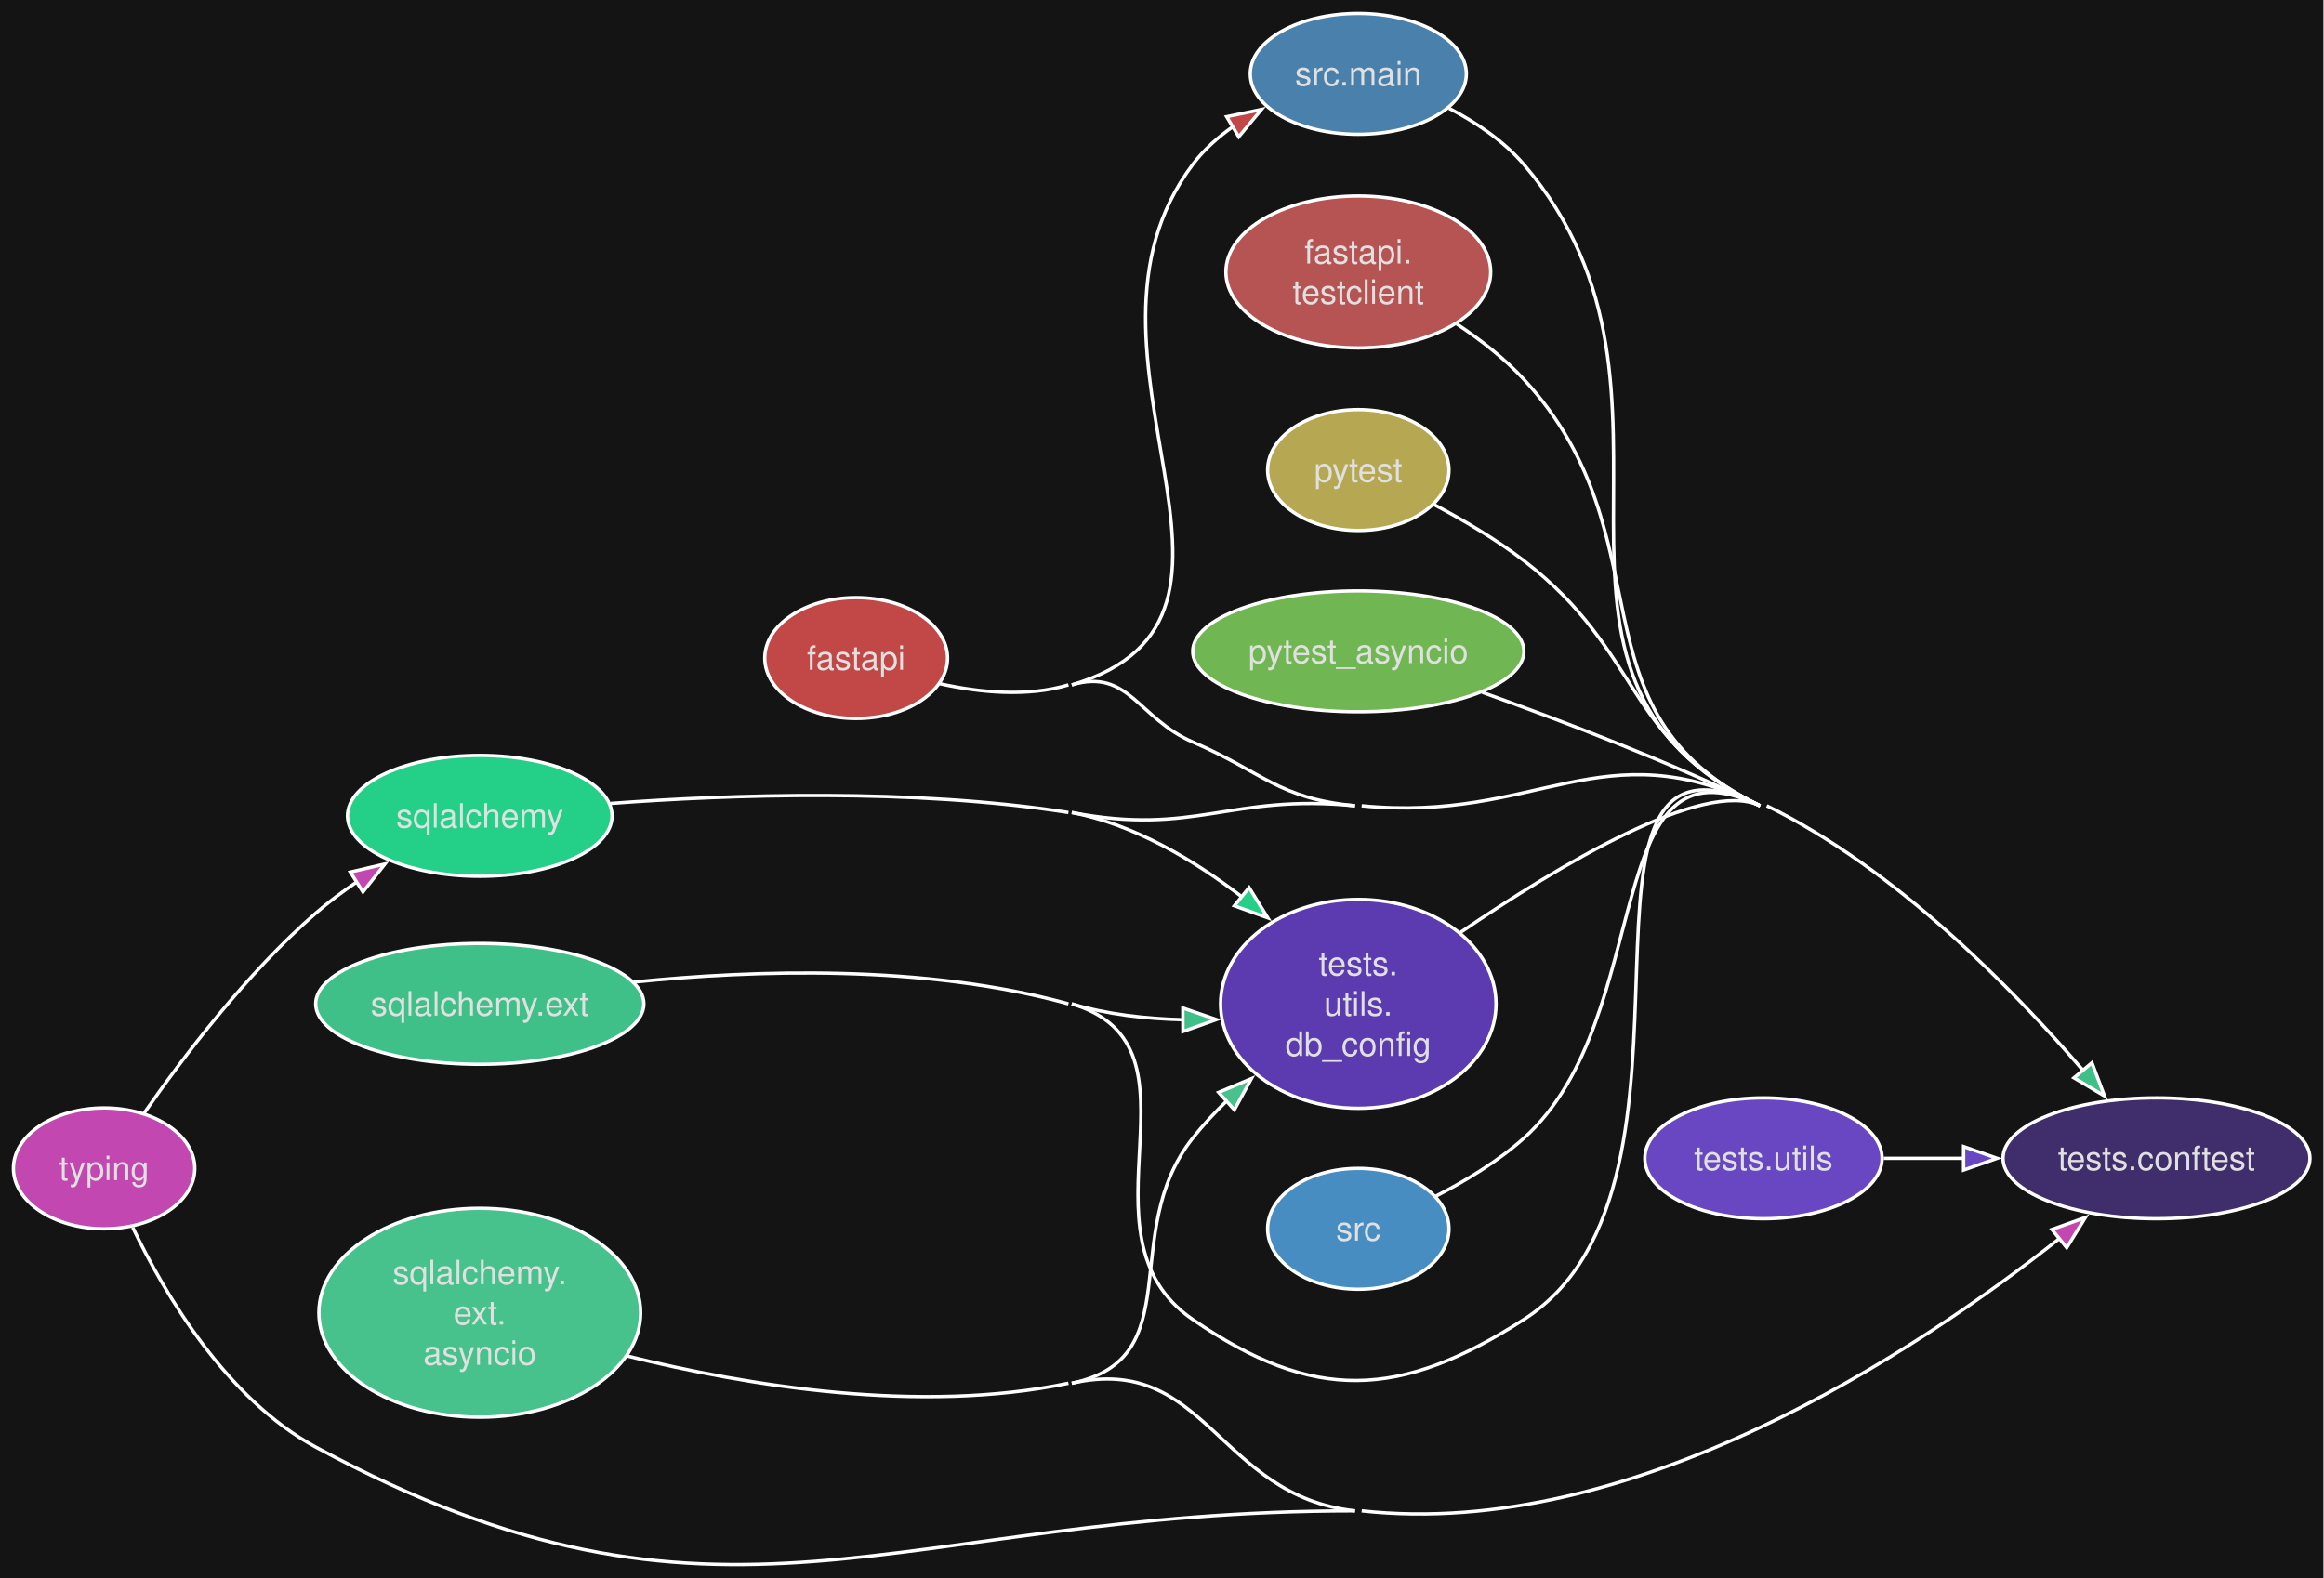
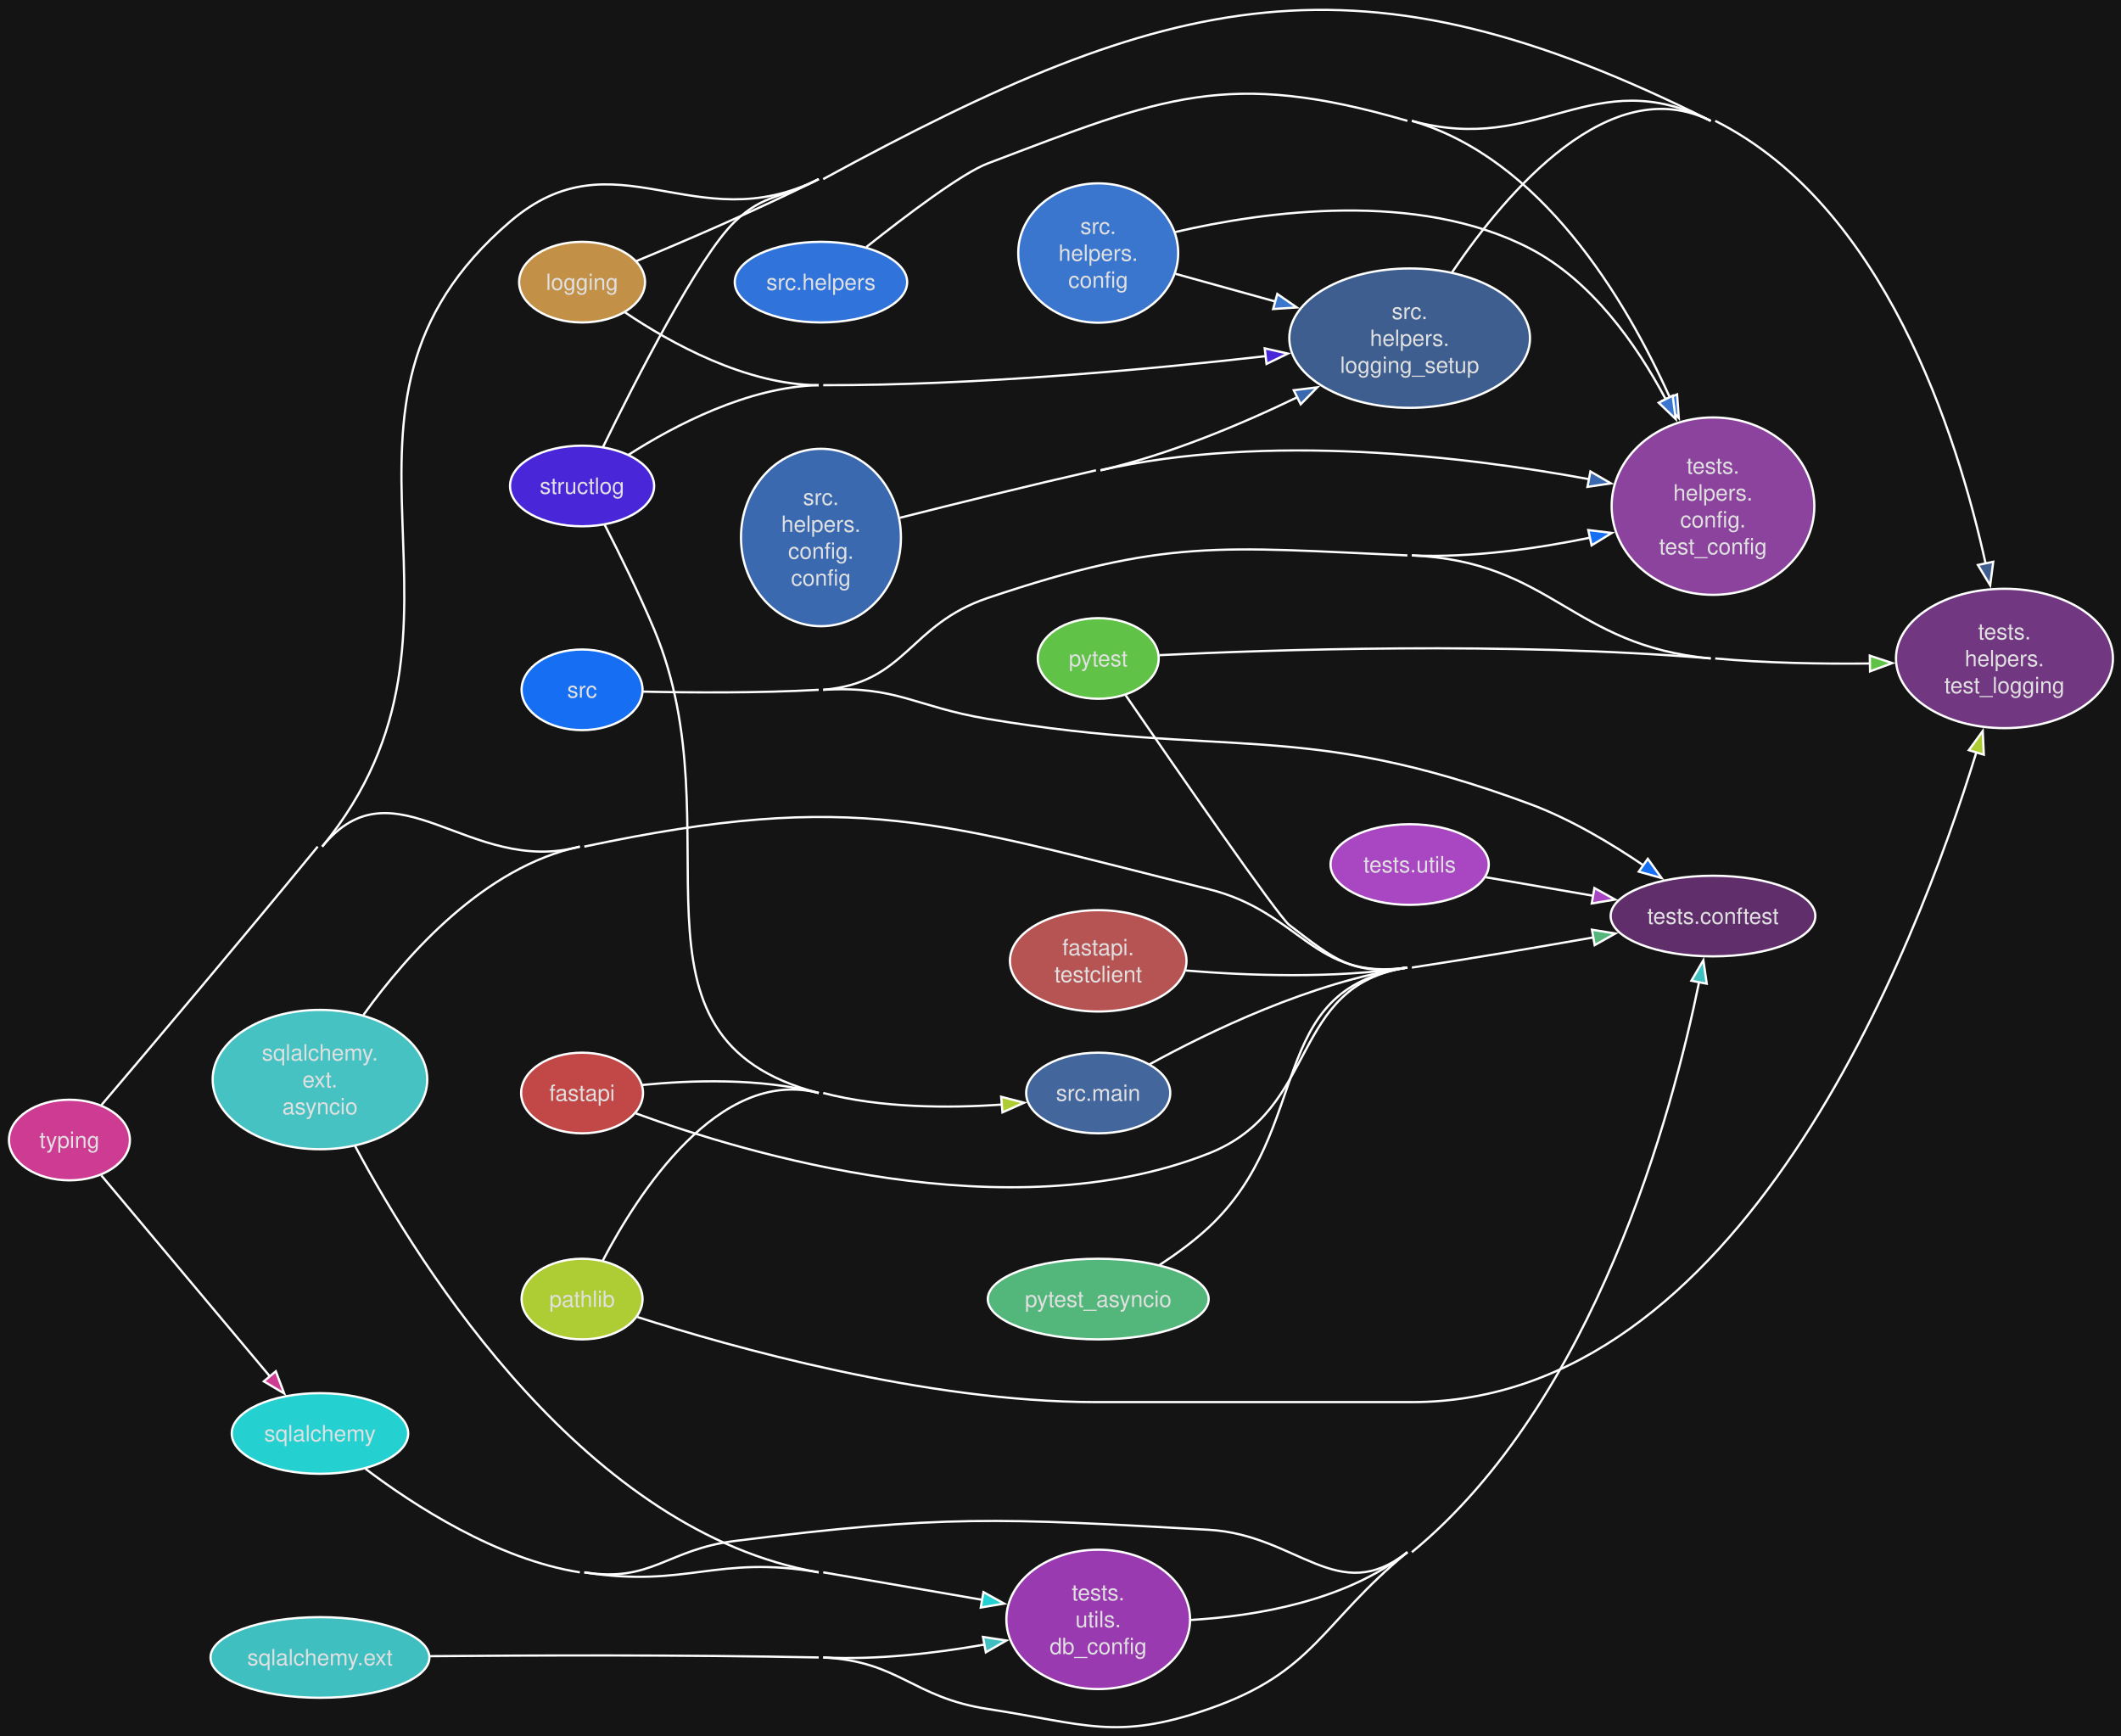
- <svg xmlns="http://www.w3.org/2000/svg" style="background-color:#141414" width="692pt" height="470pt" viewBox="0.00 0.00 692.00 470.00">
-   <g id="graph0" class="graph" transform="scale(1 1) rotate(0) translate(4 466.27)">
+ <svg xmlns="http://www.w3.org/2000/svg" style="background-color:#141414" width="947pt" height="775pt" viewBox="0.00 0.00 947.00 775.00">
+   <g id="graph0" class="graph" transform="scale(1 1) rotate(0) translate(4 771.31)">
    <style>.edge&gt;path:hover{stroke-width:8}</style>
-     <polygon fill="#141414" stroke="none" points="-4,4 -4,-466.27 687.82,-466.27 687.82,4 -4,4" />
+     <polygon fill="#141414" stroke="none" points="-4,4 -4,-771.31 943.41,-771.31 943.41,4 -4,4" />
    <g id="node1" class="node">
      <style>.edge&gt;path:hover{stroke-width:8}</style>
-       <ellipse fill="#c24747" stroke="#ffffff" cx="250.93" cy="-270.27" rx="27.21" ry="18" />
-       <text xml:space="preserve" text-anchor="middle" x="250.93" y="-266.77" font-family="Helvetica,sans-Serif" font-size="10.00" fill="#e0e0e0">fastapi</text>
+       <ellipse fill="#c24747" stroke="#ffffff" cx="255.89" cy="-283.35" rx="27.21" ry="18" />
+       <text xml:space="preserve" text-anchor="middle" x="255.89" y="-279.85" font-family="Helvetica,sans-Serif" font-size="10.00" fill="#e0e0e0">fastapi</text>
+     </g>
+     <g id="node15" class="node">
+       <style>.edge&gt;path:hover{stroke-width:8}</style>
+       <ellipse fill="#43679d" stroke="#ffffff" cx="486.34" cy="-283.35" rx="32.17" ry="18" />
+       <text xml:space="preserve" text-anchor="middle" x="486.34" y="-279.85" font-family="Helvetica,sans-Serif" font-size="10.00" fill="#e0e0e0">src.main</text>
+     </g>
+     <g id="edge1" class="edge">
+       <style>.edge&gt;path:hover{stroke-width:8}</style>
+       <path fill="none" stroke="#ffffff" d="M282.73,-286.93C304.19,-289.06 335.35,-290.18 361.55,-283.35" />
+     </g>
+     <g id="node17" class="node">
+       <style>.edge&gt;path:hover{stroke-width:8}</style>
+       <ellipse fill="#5f2e6b" stroke="#ffffff" cx="760.83" cy="-362.35" rx="45.7" ry="18" />
+       <text xml:space="preserve" text-anchor="middle" x="760.83" y="-358.85" font-family="Helvetica,sans-Serif" font-size="10.00" fill="#e0e0e0">tests.conftest</text>
+     </g>
+     <g id="edge2" class="edge">
+       <style>.edge&gt;path:hover{stroke-width:8}</style>
+       <path fill="none" stroke="#ffffff" d="M279.91,-274.25C328.91,-256.31 446.33,-221.09 535.65,-256.35 585.88,-276.18 571,-331.27 624.39,-339.35" />
+     </g>
+     <g id="node2" class="node">
+       <style>.edge&gt;path:hover{stroke-width:8}</style>
+       <ellipse fill="#b65353" stroke="#ffffff" cx="486.34" cy="-342.35" rx="39.42" ry="22.63" />
+       <text xml:space="preserve" text-anchor="middle" x="486.34" y="-344.85" font-family="Helvetica,sans-Serif" font-size="10.00" fill="#e0e0e0">fastapi.</text>
+       <text xml:space="preserve" text-anchor="middle" x="486.34" y="-332.85" font-family="Helvetica,sans-Serif" font-size="10.00" fill="#e0e0e0">testclient</text>
+     </g>
+     <g id="edge3" class="edge">
+       <style>.edge&gt;path:hover{stroke-width:8}</style>
+       <path fill="none" stroke="#ffffff" d="M525.38,-338.04C553.01,-335.75 591.21,-334.33 624.39,-339.35" />
+     </g>
+     <g id="node3" class="node">
+       <style>.edge&gt;path:hover{stroke-width:8}</style>
+       <ellipse fill="#c29147" stroke="#ffffff" cx="255.89" cy="-645.35" rx="28.11" ry="18" />
+       <text xml:space="preserve" text-anchor="middle" x="255.89" y="-641.85" font-family="Helvetica,sans-Serif" font-size="10.00" fill="#e0e0e0">logging</text>
+     </g>
+     <g id="node14" class="node">
+       <style>.edge&gt;path:hover{stroke-width:8}</style>
+       <ellipse fill="#3d5e8f" stroke="#ffffff" cx="625.39" cy="-620.35" rx="53.74" ry="31.11" />
+       <text xml:space="preserve" text-anchor="middle" x="625.39" y="-628.85" font-family="Helvetica,sans-Serif" font-size="10.00" fill="#e0e0e0">src.</text>
+       <text xml:space="preserve" text-anchor="middle" x="625.39" y="-616.85" font-family="Helvetica,sans-Serif" font-size="10.00" fill="#e0e0e0">helpers.</text>
+       <text xml:space="preserve" text-anchor="middle" x="625.39" y="-604.85" font-family="Helvetica,sans-Serif" font-size="10.00" fill="#e0e0e0">logging_setup</text>
+     </g>
+     <g id="edge4" class="edge">
+       <style>.edge&gt;path:hover{stroke-width:8}</style>
+       <path fill="none" stroke="#ffffff" d="M275.11,-631.83C295.2,-618.29 329,-599.43 361.55,-599.35" />
+     </g>
+     <g id="node19" class="node">
+       <style>.edge&gt;path:hover{stroke-width:8}</style>
+       <ellipse fill="#723781" stroke="#ffffff" cx="890.97" cy="-477.35" rx="48.44" ry="31.11" />
+       <text xml:space="preserve" text-anchor="middle" x="890.97" y="-485.85" font-family="Helvetica,sans-Serif" font-size="10.00" fill="#e0e0e0">tests.</text>
+       <text xml:space="preserve" text-anchor="middle" x="890.97" y="-473.85" font-family="Helvetica,sans-Serif" font-size="10.00" fill="#e0e0e0">helpers.</text>
+       <text xml:space="preserve" text-anchor="middle" x="890.97" y="-461.85" font-family="Helvetica,sans-Serif" font-size="10.00" fill="#e0e0e0">test_logging</text>
+     </g>
+     <g id="edge5" class="edge">
+       <style>.edge&gt;path:hover{stroke-width:8}</style>
+       <path fill="none" stroke="#ffffff" d="M280.07,-654.73C301.49,-663.59 334.06,-677.54 361.55,-691.35" />
+     </g>
+     <g id="node4" class="node">
+       <style>.edge&gt;path:hover{stroke-width:8}</style>
+       <ellipse fill="#aecc33" stroke="#ffffff" cx="255.89" cy="-191.35" rx="27" ry="18" />
+       <text xml:space="preserve" text-anchor="middle" x="255.89" y="-187.85" font-family="Helvetica,sans-Serif" font-size="10.00" fill="#e0e0e0">pathlib</text>
+     </g>
+     <g id="edge6" class="edge">
+       <style>.edge&gt;path:hover{stroke-width:8}</style>
+       <path fill="none" stroke="#ffffff" d="M265.06,-208.39C280.58,-238.06 316.83,-295.01 361.55,-283.35" />
+       <path fill="none" stroke="#ffffff" d="M363.55,-283.35C389.45,-276.6 419.52,-276.53 443.31,-278.18" />
+       <polygon fill="#aecc33" stroke="#ffffff" points="443,-281.67 453.26,-279.01 443.59,-274.69 443,-281.67" />
+     </g>
+     <g id="edge7" class="edge">
+       <style>.edge&gt;path:hover{stroke-width:8}</style>
+       <path fill="none" stroke="#ffffff" d="M280.58,-183.34C321.73,-170.16 409.28,-145.35 485.34,-145.35 485.34,-145.35 485.34,-145.35 626.39,-145.35 773.01,-145.35 851.06,-346.43 878.47,-435.61" />
+       <polygon fill="#aecc33" stroke="#ffffff" points="875.05,-436.4 881.27,-444.97 881.75,-434.39 875.05,-436.4" />
+     </g>
+     <g id="node5" class="node">
+       <style>.edge&gt;path:hover{stroke-width:8}</style>
+       <ellipse fill="#60c247" stroke="#ffffff" cx="486.34" cy="-477.35" rx="27" ry="18" />
+       <text xml:space="preserve" text-anchor="middle" x="486.34" y="-473.85" font-family="Helvetica,sans-Serif" font-size="10.00" fill="#e0e0e0">pytest</text>
+     </g>
+     <g id="edge8" class="edge">
+       <style>.edge&gt;path:hover{stroke-width:8}</style>
+       <path fill="none" stroke="#ffffff" d="M498.58,-460.94C520.39,-429.18 566.74,-362.09 571.65,-358.35 591.48,-343.27 599.76,-335.63 624.39,-339.35" />
+     </g>
+     <g id="edge9" class="edge">
+       <style>.edge&gt;path:hover{stroke-width:8}</style>
+       <path fill="none" stroke="#ffffff" d="M513.71,-478.82C562.43,-481.21 669.8,-484.95 759.83,-477.35" />
+       <path fill="none" stroke="#ffffff" d="M761.83,-477.35C784.37,-475.29 809.22,-474.86 831,-475.1" />
+       <polygon fill="#60c247" stroke="#ffffff" points="830.84,-478.6 840.9,-475.27 830.96,-471.6 830.84,-478.6" />
+     </g>
+     <g id="node6" class="node">
+       <style>.edge&gt;path:hover{stroke-width:8}</style>
+       <ellipse fill="#53b67b" stroke="#ffffff" cx="486.34" cy="-191.35" rx="49.31" ry="18" />
+       <text xml:space="preserve" text-anchor="middle" x="486.34" y="-187.85" font-family="Helvetica,sans-Serif" font-size="10.00" fill="#e0e0e0">pytest_asyncio</text>
+     </g>
+     <g id="edge10" class="edge">
+       <style>.edge&gt;path:hover{stroke-width:8}</style>
+       <path fill="none" stroke="#ffffff" d="M626.39,-339.35C653.18,-343.41 682.89,-348.48 707.47,-352.82" />
+       <polygon fill="#53b67b" stroke="#ffffff" points="706.78,-356.25 717.24,-354.56 708,-349.36 706.78,-356.25" />
+       <path fill="none" stroke="#ffffff" d="M513.59,-206.47C521.1,-211.38 529.03,-217.17 535.65,-223.35 583.08,-267.67 560.21,-329.64 624.39,-339.35" />
+     </g>
+     <g id="node7" class="node">
+       <style>.edge&gt;path:hover{stroke-width:8}</style>
+       <ellipse fill="#24d0d0" stroke="#ffffff" cx="138.86" cy="-131.35" rx="39.39" ry="18" />
+       <text xml:space="preserve" text-anchor="middle" x="138.86" y="-127.85" font-family="Helvetica,sans-Serif" font-size="10.00" fill="#e0e0e0">sqlalchemy</text>
+     </g>
+     <g id="edge11" class="edge">
+       <style>.edge&gt;path:hover{stroke-width:8}</style>
+       <path fill="none" stroke="#ffffff" d="M256.89,-69.35C287.02,-64.63 293.8,-79.56 324.06,-83.35 417.39,-95.07 441.73,-93.63 535.65,-88.35 575.28,-86.13 593.26,-53.73 624.39,-78.35" />
+     </g>
+     <g id="node21" class="node">
+       <style>.edge&gt;path:hover{stroke-width:8}</style>
+       <ellipse fill="#993ab0" stroke="#ffffff" cx="486.34" cy="-48.35" rx="41.01" ry="31.11" />
+       <text xml:space="preserve" text-anchor="middle" x="486.34" y="-56.85" font-family="Helvetica,sans-Serif" font-size="10.00" fill="#e0e0e0">tests.</text>
+       <text xml:space="preserve" text-anchor="middle" x="486.34" y="-44.85" font-family="Helvetica,sans-Serif" font-size="10.00" fill="#e0e0e0">utils.</text>
+       <text xml:space="preserve" text-anchor="middle" x="486.34" y="-32.85" font-family="Helvetica,sans-Serif" font-size="10.00" fill="#e0e0e0">db_config</text>
+     </g>
+     <g id="edge12" class="edge">
+       <style>.edge&gt;path:hover{stroke-width:8}</style>
+       <path fill="none" stroke="#ffffff" d="M256.89,-69.35C302.84,-62.15 315.72,-77.32 361.55,-69.35" />
+       <path fill="none" stroke="#ffffff" d="M159.11,-115.62C180.81,-99.23 217.91,-75.15 254.89,-69.35" />
+       <path fill="none" stroke="#ffffff" d="M363.55,-69.35C386.95,-65.29 412.89,-60.81 434.79,-57.04" />
+       <polygon fill="#24d0d0" stroke="#ffffff" points="435.09,-60.54 444.35,-55.39 433.9,-53.64 435.09,-60.54" />
+     </g>
+     <g id="node8" class="node">
+       <style>.edge&gt;path:hover{stroke-width:8}</style>
+       <ellipse fill="#40bfc0" stroke="#ffffff" cx="138.86" cy="-31.35" rx="48.86" ry="18" />
+       <text xml:space="preserve" text-anchor="middle" x="138.86" y="-27.85" font-family="Helvetica,sans-Serif" font-size="10.00" fill="#e0e0e0">sqlalchemy.ext</text>
+     </g>
+     <g id="edge13" class="edge">
+       <style>.edge&gt;path:hover{stroke-width:8}</style>
+       <path fill="none" stroke="#ffffff" d="M626.39,-78.35C708.28,-145.73 742.79,-274.84 754.62,-332.85" />
+       <polygon fill="#40bfc0" stroke="#ffffff" points="751.18,-333.47 756.53,-342.62 758.05,-332.13 751.18,-333.47" />
+       <path fill="none" stroke="#ffffff" d="M363.55,-31.35C397.73,-29.63 403.2,-13.53 437.03,-8.35 480.36,-1.73 494.24,6.01 535.65,-8.35 583.11,-24.82 585.6,-46.44 624.39,-78.35" />
+       <path fill="none" stroke="#ffffff" d="M187.87,-31.92C232.77,-32.31 301.71,-32.57 361.55,-31.35" />
+     </g>
+     <g id="edge14" class="edge">
+       <style>.edge&gt;path:hover{stroke-width:8}</style>
+       <path fill="none" stroke="#ffffff" d="M363.55,-31.35C387.42,-30.15 413.72,-33.25 435.74,-37.13" />
+       <polygon fill="#40bfc0" stroke="#ffffff" points="434.88,-40.52 445.35,-38.92 436.16,-33.64 434.88,-40.52" />
    </g>
    <g id="node9" class="node">
      <style>.edge&gt;path:hover{stroke-width:8}</style>
-       <ellipse fill="#4981ac" stroke="#ffffff" cx="400.45" cy="-444.27" rx="32.17" ry="18" />
-       <text xml:space="preserve" text-anchor="middle" x="400.45" y="-440.77" font-family="Helvetica,sans-Serif" font-size="10.00" fill="#e0e0e0">src.main</text>
-     </g>
-     <g id="edge1" class="edge">
-       <style>.edge&gt;path:hover{stroke-width:8}</style>
-       <path fill="none" stroke="#ffffff" d="M315.14,-262.27C382.91,-282.49 308.64,-360.74 351.14,-417.27 354.43,-421.65 358.65,-425.41 363.22,-428.62" />
-       <polygon fill="#c24747" stroke="#ffffff" points="361.25,-431.52 371.62,-433.67 364.85,-425.52 361.25,-431.52" />
+       <ellipse fill="#47c2c2" stroke="#ffffff" cx="138.86" cy="-289.35" rx="47.91" ry="31.11" />
+       <text xml:space="preserve" text-anchor="middle" x="138.86" y="-297.85" font-family="Helvetica,sans-Serif" font-size="10.00" fill="#e0e0e0">sqlalchemy.</text>
+       <text xml:space="preserve" text-anchor="middle" x="138.86" y="-285.85" font-family="Helvetica,sans-Serif" font-size="10.00" fill="#e0e0e0">ext.</text>
+       <text xml:space="preserve" text-anchor="middle" x="138.86" y="-273.85" font-family="Helvetica,sans-Serif" font-size="10.00" fill="#e0e0e0">asyncio</text>
+     </g>
+     <g id="edge15" class="edge">
+       <style>.edge&gt;path:hover{stroke-width:8}</style>
+       <path fill="none" stroke="#ffffff" d="M158.29,-318.23C178.14,-345.78 212.62,-384.39 254.89,-393.35" />
+       <path fill="none" stroke="#ffffff" d="M256.89,-393.35C378.37,-419.13 415.12,-404.25 535.65,-374.35 576.8,-364.15 582.43,-333.29 624.39,-339.35" />
+     </g>
+     <g id="edge16" class="edge">
+       <style>.edge&gt;path:hover{stroke-width:8}</style>
+       <path fill="none" stroke="#ffffff" d="M154.56,-259.63C184.42,-203.82 258.18,-87.33 361.55,-69.35" />
    </g>
    <g id="node10" class="node">
      <style>.edge&gt;path:hover{stroke-width:8}</style>
-       <ellipse fill="#3f2e6b" stroke="#ffffff" cx="638.12" cy="-121.27" rx="45.7" ry="18" />
-       <text xml:space="preserve" text-anchor="middle" x="638.12" y="-117.77" font-family="Helvetica,sans-Serif" font-size="10.00" fill="#e0e0e0">tests.conftest</text>
-     </g>
-     <g id="edge2" class="edge">
-       <style>.edge&gt;path:hover{stroke-width:8}</style>
-       <path fill="none" stroke="#ffffff" d="M315.14,-262.27C332.09,-267.33 334.9,-252.29 351.14,-245.27 372.32,-236.12 376.49,-228.52 399.45,-226.27" />
-       <path fill="none" stroke="#ffffff" d="M275.94,-262.6C287.65,-260.01 301.83,-258.59 314.14,-262.27" />
-     </g>
-     <g id="node2" class="node">
-       <style>.edge&gt;path:hover{stroke-width:8}</style>
-       <ellipse fill="#b65353" stroke="#ffffff" cx="400.45" cy="-385.27" rx="39.42" ry="22.63" />
-       <text xml:space="preserve" text-anchor="middle" x="400.45" y="-387.77" font-family="Helvetica,sans-Serif" font-size="10.00" fill="#e0e0e0">fastapi.</text>
-       <text xml:space="preserve" text-anchor="middle" x="400.45" y="-375.77" font-family="Helvetica,sans-Serif" font-size="10.00" fill="#e0e0e0">testclient</text>
-     </g>
-     <g id="edge3" class="edge">
-       <style>.edge&gt;path:hover{stroke-width:8}</style>
-       <path fill="none" stroke="#ffffff" d="M429.8,-369.75C436.85,-365.06 444.02,-359.48 449.76,-353.27 493.54,-305.87 462.01,-254.38 520.09,-226.27" />
-     </g>
-     <g id="node3" class="node">
-       <style>.edge&gt;path:hover{stroke-width:8}</style>
-       <ellipse fill="#b6a853" stroke="#ffffff" cx="400.45" cy="-326.27" rx="27" ry="18" />
-       <text xml:space="preserve" text-anchor="middle" x="400.45" y="-322.77" font-family="Helvetica,sans-Serif" font-size="10.00" fill="#e0e0e0">pytest</text>
-     </g>
-     <g id="edge4" class="edge">
-       <style>.edge&gt;path:hover{stroke-width:8}</style>
-       <path fill="none" stroke="#ffffff" d="M422.98,-315.98C431.66,-311.4 441.54,-305.6 449.76,-299.27 485.44,-271.76 479.54,-245.9 520.09,-226.27" />
-     </g>
-     <g id="node4" class="node">
-       <style>.edge&gt;path:hover{stroke-width:8}</style>
-       <ellipse fill="#70b653" stroke="#ffffff" cx="400.45" cy="-272.27" rx="49.31" ry="18" />
-       <text xml:space="preserve" text-anchor="middle" x="400.45" y="-268.77" font-family="Helvetica,sans-Serif" font-size="10.00" fill="#e0e0e0">pytest_asyncio</text>
-     </g>
-     <g id="edge5" class="edge">
-       <style>.edge&gt;path:hover{stroke-width:8}</style>
-       <path fill="none" stroke="#ffffff" d="M437.39,-260.05C461.25,-251.52 493.04,-239.36 520.09,-226.27" />
-     </g>
-     <g id="node5" class="node">
-       <style>.edge&gt;path:hover{stroke-width:8}</style>
-       <ellipse fill="#24d087" stroke="#ffffff" cx="138.86" cy="-223.27" rx="39.39" ry="18" />
-       <text xml:space="preserve" text-anchor="middle" x="138.86" y="-219.77" font-family="Helvetica,sans-Serif" font-size="10.00" fill="#e0e0e0">sqlalchemy</text>
-     </g>
-     <g id="edge6" class="edge">
-       <style>.edge&gt;path:hover{stroke-width:8}</style>
-       <path fill="none" stroke="#ffffff" d="M315.14,-224.27C351.94,-217.17 362.15,-229.93 399.45,-226.27" />
-       <path fill="none" stroke="#ffffff" d="M401.45,-226.27C453.92,-221.12 472.74,-249.48 520.09,-226.27" />
+       <ellipse fill="#166ff3" stroke="#ffffff" cx="255.89" cy="-463.35" rx="27" ry="18" />
+       <text xml:space="preserve" text-anchor="middle" x="255.89" y="-459.85" font-family="Helvetica,sans-Serif" font-size="10.00" fill="#e0e0e0">src</text>
+     </g>
+     <g id="edge17" class="edge">
+       <style>.edge&gt;path:hover{stroke-width:8}</style>
+       <path fill="none" stroke="#ffffff" d="M283.15,-462.54C304.33,-462.07 334.88,-461.85 361.55,-463.35" />
+       <path fill="none" stroke="#ffffff" d="M363.55,-463.35C396.66,-465.22 404.32,-455.82 437.03,-450.35 544.46,-432.42 577.01,-450.23 679.13,-412.35 697.13,-405.68 715.46,-394.73 730.09,-384.77" />
+       <polygon fill="#166ff3" stroke="#ffffff" points="731.72,-387.91 737.89,-379.3 727.69,-382.18 731.72,-387.91" />
+     </g>
+     <g id="node18" class="node">
+       <style>.edge&gt;path:hover{stroke-width:8}</style>
+       <ellipse fill="#8b439d" stroke="#ffffff" cx="760.83" cy="-545.35" rx="45.25" ry="39.6" />
+       <text xml:space="preserve" text-anchor="middle" x="760.83" y="-559.85" font-family="Helvetica,sans-Serif" font-size="10.00" fill="#e0e0e0">tests.</text>
+       <text xml:space="preserve" text-anchor="middle" x="760.83" y="-547.85" font-family="Helvetica,sans-Serif" font-size="10.00" fill="#e0e0e0">helpers.</text>
+       <text xml:space="preserve" text-anchor="middle" x="760.83" y="-535.85" font-family="Helvetica,sans-Serif" font-size="10.00" fill="#e0e0e0">config.</text>
+       <text xml:space="preserve" text-anchor="middle" x="760.83" y="-523.85" font-family="Helvetica,sans-Serif" font-size="10.00" fill="#e0e0e0">test_config</text>
+     </g>
+     <g id="edge18" class="edge">
+       <style>.edge&gt;path:hover{stroke-width:8}</style>
+       <path fill="none" stroke="#ffffff" d="M626.39,-523.35C652.82,-522.19 681.83,-526.31 706.03,-531.29" />
+       <polygon fill="#166ff3" stroke="#ffffff" points="705.14,-534.68 715.66,-533.38 706.63,-527.84 705.14,-534.68" />
+     </g>
+     <g id="edge19" class="edge">
+       <style>.edge&gt;path:hover{stroke-width:8}</style>
+       <path fill="none" stroke="#ffffff" d="M626.39,-523.35C689.06,-520.58 697.36,-483.08 759.83,-477.35" />
+       <path fill="none" stroke="#ffffff" d="M363.55,-463.35C400.81,-466.5 401.59,-492.42 437.03,-504.35 516.35,-531.06 540.78,-527.05 624.39,-523.35" />
+     </g>
+     <g id="node11" class="node">
+       <style>.edge&gt;path:hover{stroke-width:8}</style>
+       <ellipse fill="#2f73db" stroke="#ffffff" cx="362.55" cy="-645.35" rx="38.49" ry="18" />
+       <text xml:space="preserve" text-anchor="middle" x="362.55" y="-641.85" font-family="Helvetica,sans-Serif" font-size="10.00" fill="#e0e0e0">src.helpers</text>
+     </g>
+     <g id="edge20" class="edge">
+       <style>.edge&gt;path:hover{stroke-width:8}</style>
+       <path fill="none" stroke="#ffffff" d="M626.39,-717.35C684.01,-700.61 721.49,-638.47 741.64,-593.69" />
+       <polygon fill="#2f73db" stroke="#ffffff" points="744.79,-595.24 745.56,-584.68 738.36,-592.46 744.79,-595.24" />
+       <path fill="none" stroke="#ffffff" d="M382.84,-661.04C400.46,-675.03 425.49,-693.97 437.03,-698.35 515.28,-728.07 544.02,-740.72 624.39,-717.35" />
+     </g>
+     <g id="edge21" class="edge">
+       <style>.edge&gt;path:hover{stroke-width:8}</style>
+       <path fill="none" stroke="#ffffff" d="M626.39,-717.35C683.58,-701.64 706.82,-743.94 759.83,-717.35" />
    </g>
    <g id="node12" class="node">
      <style>.edge&gt;path:hover{stroke-width:8}</style>
-       <ellipse fill="#5c3ab0" stroke="#ffffff" cx="400.45" cy="-167.27" rx="41.01" ry="31.11" />
-       <text xml:space="preserve" text-anchor="middle" x="400.45" y="-175.77" font-family="Helvetica,sans-Serif" font-size="10.00" fill="#e0e0e0">tests.</text>
-       <text xml:space="preserve" text-anchor="middle" x="400.45" y="-163.77" font-family="Helvetica,sans-Serif" font-size="10.00" fill="#e0e0e0">utils.</text>
-       <text xml:space="preserve" text-anchor="middle" x="400.45" y="-151.77" font-family="Helvetica,sans-Serif" font-size="10.00" fill="#e0e0e0">db_config</text>
-     </g>
-     <g id="edge7" class="edge">
-       <style>.edge&gt;path:hover{stroke-width:8}</style>
-       <path fill="none" stroke="#ffffff" d="M177.86,-226.97C213.34,-229.61 267.65,-231.54 314.14,-224.27" />
-       <path fill="none" stroke="#ffffff" d="M315.14,-224.27C333.64,-220.7 351.36,-210.21 365.73,-199.19" />
-       <polygon fill="#24d087" stroke="#ffffff" points="367.94,-201.91 373.5,-192.89 363.53,-196.48 367.94,-201.91" />
-     </g>
-     <g id="node6" class="node">
-       <style>.edge&gt;path:hover{stroke-width:8}</style>
-       <ellipse fill="#40c089" stroke="#ffffff" cx="138.86" cy="-167.27" rx="48.86" ry="18" />
-       <text xml:space="preserve" text-anchor="middle" x="138.86" y="-163.77" font-family="Helvetica,sans-Serif" font-size="10.00" fill="#e0e0e0">sqlalchemy.ext</text>
-     </g>
-     <g id="edge8" class="edge">
-       <style>.edge&gt;path:hover{stroke-width:8}</style>
-       <path fill="none" stroke="#ffffff" d="M315.14,-167.27C357.99,-154.43 314.28,-98.62 351.14,-73.27 387.25,-48.43 412.86,-49.62 449.76,-73.27 512.77,-113.65 452.72,-258.88 520.09,-226.27" />
-       <path fill="none" stroke="#ffffff" d="M184.79,-173.77C220.52,-177.4 271.42,-179.11 314.14,-167.27" />
-       <path fill="none" stroke="#ffffff" d="M522.09,-226.27C560.41,-207.48 595.2,-171.95 616.25,-147.46" />
-       <polygon fill="#40c089" stroke="#ffffff" points="618.9,-149.74 622.65,-139.83 613.54,-145.24 618.9,-149.74" />
-     </g>
-     <g id="edge9" class="edge">
-       <style>.edge&gt;path:hover{stroke-width:8}</style>
-       <path fill="none" stroke="#ffffff" d="M315.14,-167.27C325.65,-164.12 337.23,-162.81 348.36,-162.54" />
-       <polygon fill="#40c089" stroke="#ffffff" points="348.2,-166.04 358.21,-162.59 348.23,-159.04 348.2,-166.04" />
-     </g>
-     <g id="node7" class="node">
-       <style>.edge&gt;path:hover{stroke-width:8}</style>
-       <ellipse fill="#47c28d" stroke="#ffffff" cx="138.86" cy="-75.27" rx="47.91" ry="31.11" />
-       <text xml:space="preserve" text-anchor="middle" x="138.86" y="-83.77" font-family="Helvetica,sans-Serif" font-size="10.00" fill="#e0e0e0">sqlalchemy.</text>
-       <text xml:space="preserve" text-anchor="middle" x="138.86" y="-71.77" font-family="Helvetica,sans-Serif" font-size="10.00" fill="#e0e0e0">ext.</text>
-       <text xml:space="preserve" text-anchor="middle" x="138.86" y="-59.77" font-family="Helvetica,sans-Serif" font-size="10.00" fill="#e0e0e0">asyncio</text>
-     </g>
-     <g id="edge10" class="edge">
-       <style>.edge&gt;path:hover{stroke-width:8}</style>
-       <path fill="none" stroke="#ffffff" d="M182.81,-62.37C218.29,-53.56 269.84,-45.01 314.14,-54.27" />
-       <path fill="none" stroke="#ffffff" d="M315.14,-54.27C355.23,-63.34 358.59,-20.74 399.45,-16.27" />
-     </g>
-     <g id="edge11" class="edge">
-       <style>.edge&gt;path:hover{stroke-width:8}</style>
-       <path fill="none" stroke="#ffffff" d="M315.14,-54.27C350.55,-61.67 328.71,-98.88 351.14,-127.27 354.22,-131.17 357.74,-134.95 361.45,-138.54" />
-       <polygon fill="#47c28d" stroke="#ffffff" points="358.86,-140.91 368.63,-145.01 363.54,-135.71 358.86,-140.91" />
-     </g>
-     <g id="node8" class="node">
-       <style>.edge&gt;path:hover{stroke-width:8}</style>
-       <ellipse fill="#478dc2" stroke="#ffffff" cx="400.45" cy="-100.27" rx="27" ry="18" />
-       <text xml:space="preserve" text-anchor="middle" x="400.45" y="-96.77" font-family="Helvetica,sans-Serif" font-size="10.00" fill="#e0e0e0">src</text>
-     </g>
-     <g id="edge12" class="edge">
-       <style>.edge&gt;path:hover{stroke-width:8}</style>
-       <path fill="none" stroke="#ffffff" d="M423.47,-109.96C432.23,-114.45 442.03,-120.34 449.76,-127.27 489.93,-163.32 471.51,-249.78 520.09,-226.27" />
-     </g>
-     <g id="edge13" class="edge">
-       <style>.edge&gt;path:hover{stroke-width:8}</style>
-       <path fill="none" stroke="#ffffff" d="M427.45,-434.03C435.48,-429.83 443.77,-424.28 449.76,-417.27 508.52,-348.49 438.66,-265.68 520.09,-226.27" />
-     </g>
-     <g id="node11" class="node">
-       <style>.edge&gt;path:hover{stroke-width:8}</style>
-       <ellipse fill="#6a47c2" stroke="#ffffff" cx="521.09" cy="-121.27" rx="35.33" ry="18" />
-       <text xml:space="preserve" text-anchor="middle" x="521.09" y="-117.77" font-family="Helvetica,sans-Serif" font-size="10.00" fill="#e0e0e0">tests.utils</text>
-     </g>
-     <g id="edge14" class="edge">
-       <style>.edge&gt;path:hover{stroke-width:8}</style>
-       <path fill="none" stroke="#ffffff" d="M556.91,-121.27C564.46,-121.27 572.63,-121.27 580.78,-121.27" />
-       <polygon fill="#6a47c2" stroke="#ffffff" points="580.68,-124.77 590.68,-121.27 580.68,-117.77 580.68,-124.77" />
-     </g>
-     <g id="edge15" class="edge">
-       <style>.edge&gt;path:hover{stroke-width:8}</style>
-       <path fill="none" stroke="#ffffff" d="M430.9,-188.57C460.26,-208.6 503.32,-234.39 520.09,-226.27" />
+       <ellipse fill="#3b76ce" stroke="#ffffff" cx="486.34" cy="-658.35" rx="35.71" ry="31.11" />
+       <text xml:space="preserve" text-anchor="middle" x="486.34" y="-666.85" font-family="Helvetica,sans-Serif" font-size="10.00" fill="#e0e0e0">src.</text>
+       <text xml:space="preserve" text-anchor="middle" x="486.34" y="-654.85" font-family="Helvetica,sans-Serif" font-size="10.00" fill="#e0e0e0">helpers.</text>
+       <text xml:space="preserve" text-anchor="middle" x="486.34" y="-642.85" font-family="Helvetica,sans-Serif" font-size="10.00" fill="#e0e0e0">config</text>
+     </g>
+     <g id="edge22" class="edge">
+       <style>.edge&gt;path:hover{stroke-width:8}</style>
+       <path fill="none" stroke="#ffffff" d="M520.87,-649.06C534.32,-645.33 550.24,-640.92 565.5,-636.68" />
+       <polygon fill="#3b76ce" stroke="#ffffff" points="566.3,-640.09 575,-634.05 564.43,-633.35 566.3,-640.09" />
+     </g>
+     <g id="edge23" class="edge">
+       <style>.edge&gt;path:hover{stroke-width:8}</style>
+       <path fill="none" stroke="#ffffff" d="M520.73,-667.72C560.81,-677.02 628.91,-686.47 679.13,-660.35 706.52,-646.11 726.55,-617.85 739.81,-592.9" />
+       <polygon fill="#3b76ce" stroke="#ffffff" points="742.83,-594.68 744.22,-584.18 736.58,-591.52 742.83,-594.68" />
    </g>
    <g id="node13" class="node">
      <style>.edge&gt;path:hover{stroke-width:8}</style>
-       <ellipse fill="#c247b1" stroke="#ffffff" cx="27" cy="-118.27" rx="27" ry="18" />
-       <text xml:space="preserve" text-anchor="middle" x="27" y="-114.77" font-family="Helvetica,sans-Serif" font-size="10.00" fill="#e0e0e0">typing</text>
-     </g>
-     <g id="edge16" class="edge">
-       <style>.edge&gt;path:hover{stroke-width:8}</style>
-       <path fill="none" stroke="#ffffff" d="M38.94,-134.77C50.36,-151.17 69.44,-176.39 90,-194.27 93.81,-197.59 98.06,-200.75 102.39,-203.69" />
-       <polygon fill="#c247b1" stroke="#ffffff" points="100.31,-206.52 110.63,-208.93 104.07,-200.61 100.31,-206.52" />
-     </g>
-     <g id="edge17" class="edge">
-       <style>.edge&gt;path:hover{stroke-width:8}</style>
-       <path fill="none" stroke="#ffffff" d="M401.45,-16.27C482.17,-7.44 566.75,-63.77 609.24,-97.4" />
-       <polygon fill="#c247b1" stroke="#ffffff" points="606.99,-100.08 616.96,-103.65 611.39,-94.64 606.99,-100.08" />
-       <path fill="none" stroke="#ffffff" d="M35.52,-100.68C45.02,-80.89 63.41,-49.63 90,-35.27 211.23,30.22 261.66,-16.26 399.45,-16.27" />
+       <ellipse fill="#3a69b0" stroke="#ffffff" cx="362.55" cy="-531.35" rx="35.71" ry="39.6" />
+       <text xml:space="preserve" text-anchor="middle" x="362.55" y="-545.85" font-family="Helvetica,sans-Serif" font-size="10.00" fill="#e0e0e0">src.</text>
+       <text xml:space="preserve" text-anchor="middle" x="362.55" y="-533.85" font-family="Helvetica,sans-Serif" font-size="10.00" fill="#e0e0e0">helpers.</text>
+       <text xml:space="preserve" text-anchor="middle" x="362.55" y="-521.85" font-family="Helvetica,sans-Serif" font-size="10.00" fill="#e0e0e0">config.</text>
+       <text xml:space="preserve" text-anchor="middle" x="362.55" y="-509.85" font-family="Helvetica,sans-Serif" font-size="10.00" fill="#e0e0e0">config</text>
+     </g>
+     <g id="edge24" class="edge">
+       <style>.edge&gt;path:hover{stroke-width:8}</style>
+       <path fill="none" stroke="#ffffff" d="M487.34,-561.35C517.76,-568.27 549.88,-581.73 575.38,-594.05" />
+       <polygon fill="#3a69b0" stroke="#ffffff" points="573.64,-597.1 584.16,-598.39 576.74,-590.82 573.64,-597.1" />
+     </g>
+     <g id="edge25" class="edge">
+       <style>.edge&gt;path:hover{stroke-width:8}</style>
+       <path fill="none" stroke="#ffffff" d="M397.85,-540.16C422.21,-546.32 455.72,-554.62 485.34,-561.35" />
+       <path fill="none" stroke="#ffffff" d="M487.34,-561.35C561.7,-578.25 650.24,-567.58 705.76,-557.33" />
+       <polygon fill="#3a69b0" stroke="#ffffff" points="706.1,-560.83 715.26,-555.51 704.78,-553.95 706.1,-560.83" />
+     </g>
+     <g id="edge26" class="edge">
+       <style>.edge&gt;path:hover{stroke-width:8}</style>
+       <path fill="none" stroke="#ffffff" d="M644.35,-649.78C668.86,-685.94 714.9,-739.89 759.83,-717.35" />
+       <path fill="none" stroke="#ffffff" d="M761.83,-717.35C837.24,-679.54 869.8,-577.68 882.59,-519.54" />
+       <polygon fill="#3d5e8f" stroke="#ffffff" points="885.96,-520.51 884.59,-510.01 879.11,-519.08 885.96,-520.51" />
+     </g>
+     <g id="edge27" class="edge">
+       <style>.edge&gt;path:hover{stroke-width:8}</style>
+       <path fill="none" stroke="#ffffff" d="M509.19,-296.11C535.47,-310.53 581.44,-332.85 624.39,-339.35" />
+     </g>
+     <g id="node16" class="node">
+       <style>.edge&gt;path:hover{stroke-width:8}</style>
+       <ellipse fill="#4a26d9" stroke="#ffffff" cx="255.89" cy="-554.35" rx="32.17" ry="18" />
+       <text xml:space="preserve" text-anchor="middle" x="255.89" y="-550.85" font-family="Helvetica,sans-Serif" font-size="10.00" fill="#e0e0e0">structlog</text>
+     </g>
+     <g id="edge28" class="edge">
+       <style>.edge&gt;path:hover{stroke-width:8}</style>
+       <path fill="none" stroke="#ffffff" d="M363.55,-599.35C431.27,-599.2 508.56,-606.34 561.32,-612.34" />
+       <polygon fill="#4a26d9" stroke="#ffffff" points="560.68,-615.79 571.02,-613.46 561.49,-608.84 560.68,-615.79" />
+       <path fill="none" stroke="#ffffff" d="M276.66,-568.29C296.94,-581.25 329.91,-598.65 361.55,-599.35" />
+     </g>
+     <g id="edge29" class="edge">
+       <style>.edge&gt;path:hover{stroke-width:8}</style>
+       <path fill="none" stroke="#ffffff" d="M266.03,-536.94C272.55,-524.21 281.32,-506.42 288.06,-490.35 325.82,-400.33 267.08,-307.98 361.55,-283.35" />
+     </g>
+     <g id="edge30" class="edge">
+       <style>.edge&gt;path:hover{stroke-width:8}</style>
+       <path fill="none" stroke="#ffffff" d="M265.19,-571.67C279.31,-600.6 308.02,-657.07 324.06,-672.35 337.58,-685.24 345.14,-682.43 361.55,-691.35" />
+       <path fill="none" stroke="#ffffff" d="M363.55,-691.35C518.59,-775.72 602.06,-796.48 759.83,-717.35" />
+     </g>
+     <g id="node20" class="node">
+       <style>.edge&gt;path:hover{stroke-width:8}</style>
+       <ellipse fill="#a947c2" stroke="#ffffff" cx="625.39" cy="-385.35" rx="35.33" ry="18" />
+       <text xml:space="preserve" text-anchor="middle" x="625.39" y="-381.85" font-family="Helvetica,sans-Serif" font-size="10.00" fill="#e0e0e0">tests.utils</text>
+     </g>
+     <g id="edge31" class="edge">
+       <style>.edge&gt;path:hover{stroke-width:8}</style>
+       <path fill="none" stroke="#ffffff" d="M659.38,-379.67C673.93,-377.16 691.38,-374.15 707.62,-371.35" />
+       <polygon fill="#a947c2" stroke="#ffffff" points="707.88,-374.86 717.14,-369.71 706.69,-367.96 707.88,-374.86" />
+     </g>
+     <g id="edge32" class="edge">
+       <style>.edge&gt;path:hover{stroke-width:8}</style>
+       <path fill="none" stroke="#ffffff" d="M527.6,-48.08C557.23,-49.87 596.98,-56.67 624.39,-78.35" />
+     </g>
+     <g id="node22" class="node">
+       <style>.edge&gt;path:hover{stroke-width:8}</style>
+       <ellipse fill="#ce3b93" stroke="#ffffff" cx="27" cy="-262.35" rx="27" ry="18" />
+       <text xml:space="preserve" text-anchor="middle" x="27" y="-258.85" font-family="Helvetica,sans-Serif" font-size="10.00" fill="#e0e0e0">typing</text>
+     </g>
+     <g id="edge33" class="edge">
+       <style>.edge&gt;path:hover{stroke-width:8}</style>
+       <path fill="none" stroke="#ffffff" d="M41.25,-246.55C59.94,-224.27 94.23,-183.38 116.53,-156.79" />
+       <polygon fill="#ce3b93" stroke="#ffffff" points="119.15,-159.11 122.89,-149.2 113.79,-154.61 119.15,-159.11" />
+     </g>
+     <g id="edge34" class="edge">
+       <style>.edge&gt;path:hover{stroke-width:8}</style>
+       <path fill="none" stroke="#ffffff" d="M41.31,-277.99C62.09,-302.45 103.44,-351.33 137.86,-393.35" />
+       <path fill="none" stroke="#ffffff" d="M139.86,-393.35C172.25,-432.91 205.56,-379.94 254.89,-393.35" />
+     </g>
+     <g id="edge35" class="edge">
+       <style>.edge&gt;path:hover{stroke-width:8}</style>
+       <path fill="none" stroke="#ffffff" d="M139.86,-393.35C221.9,-493.52 125.35,-588.16 223.72,-672.35 270.7,-712.56 306.29,-663.59 361.55,-691.35" />
    </g>
  </g>
</svg>
